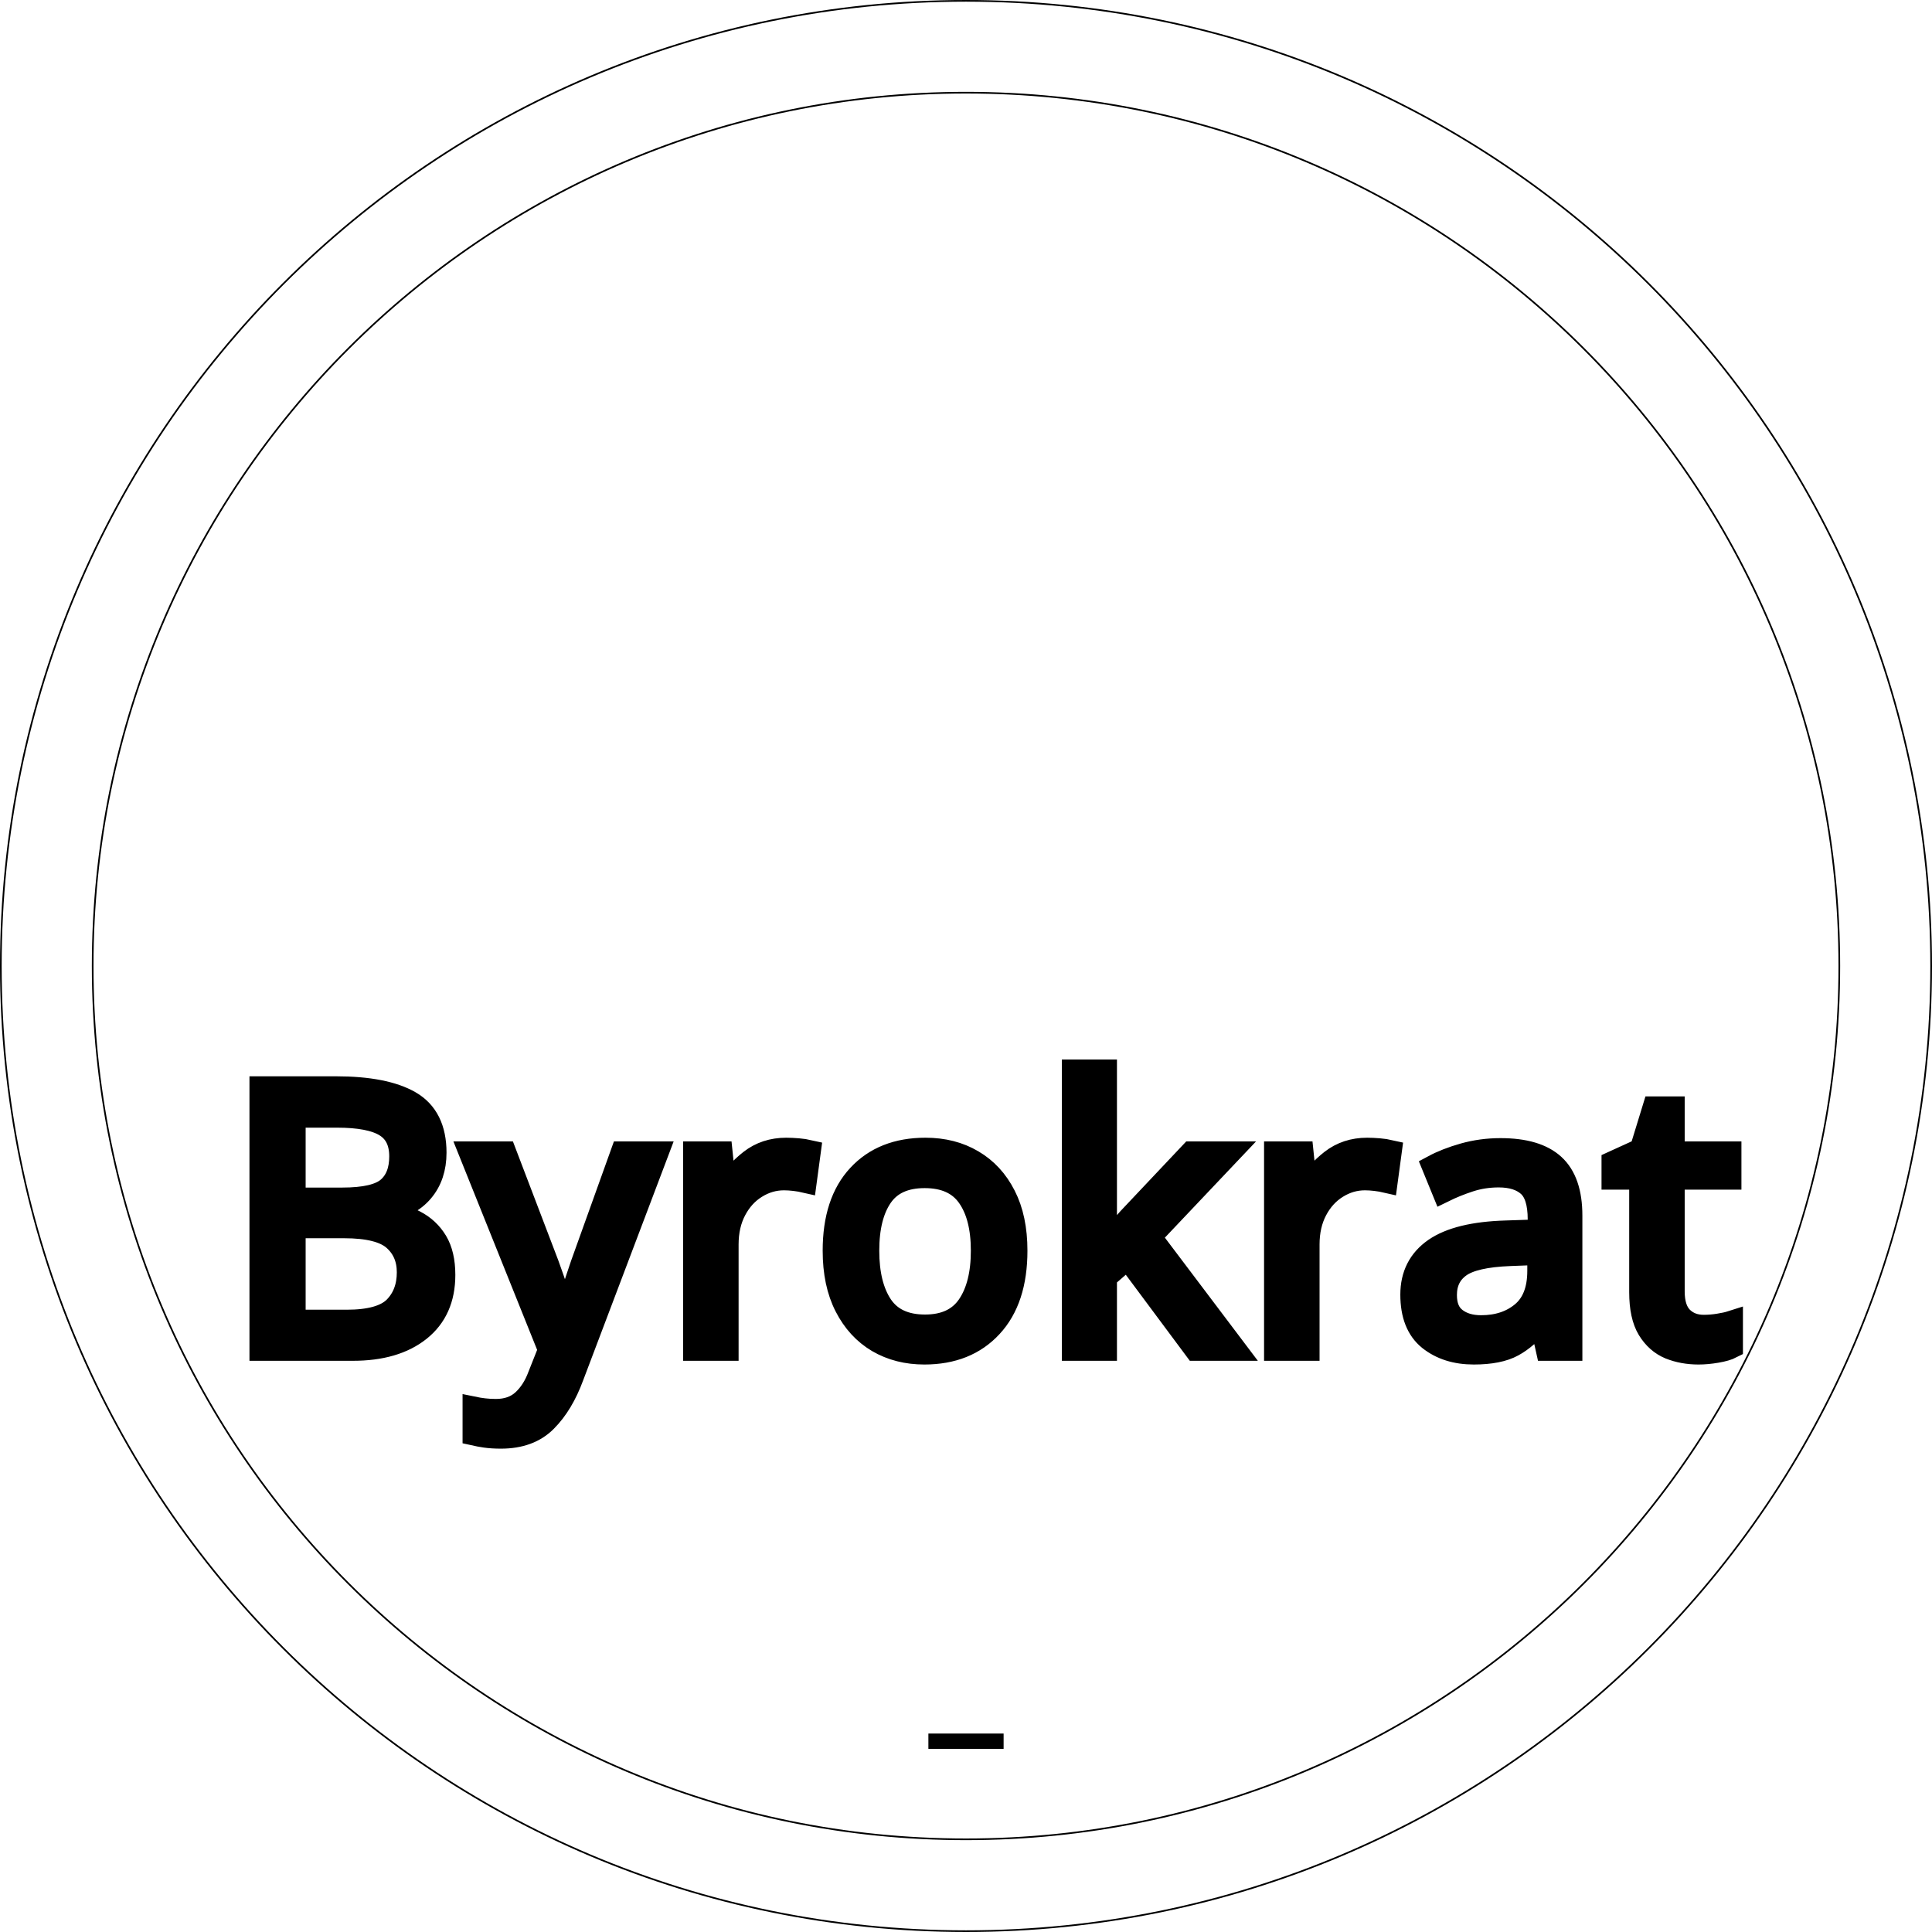
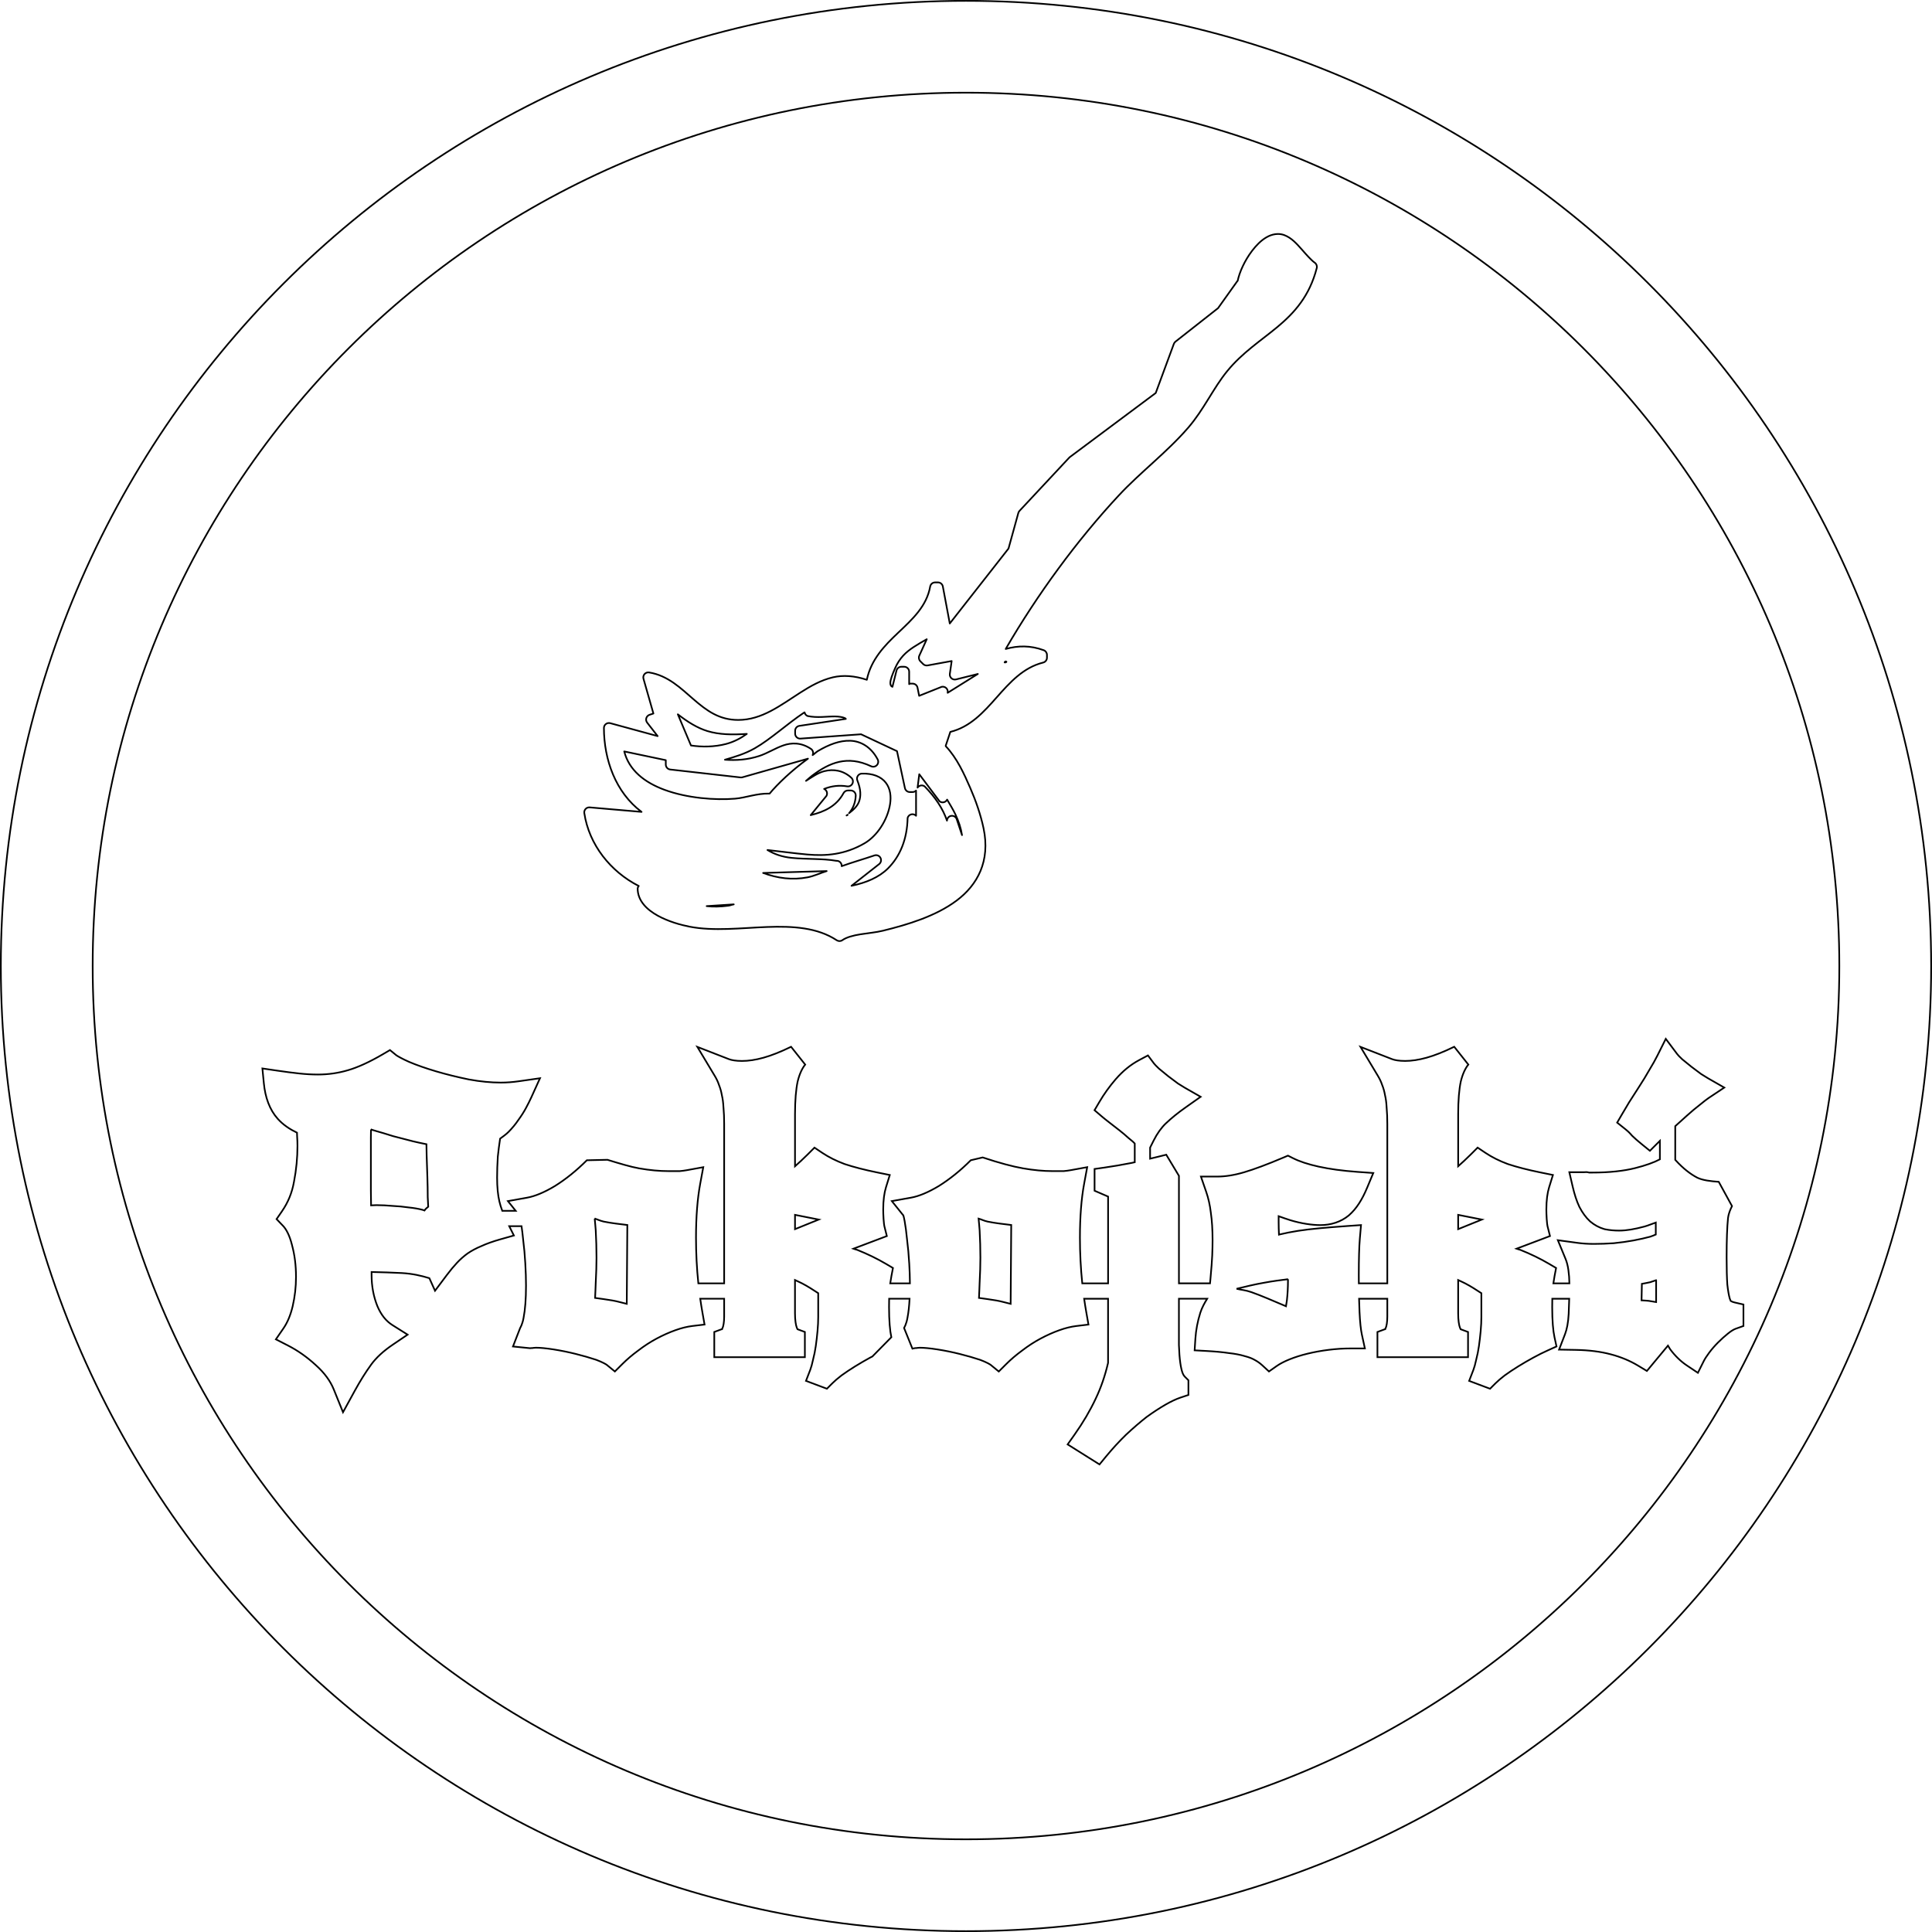
<svg xmlns="http://www.w3.org/2000/svg" version="1.2" viewBox="0 0 219.213 219.213" width="58mm" height="58mm" id="svg1" xml:space="preserve">
  <defs id="defs1">
    <clipPath clipPathUnits="userSpaceOnUse" id="cp1">
      <path d="m 275.5,535.5 c -143.78,0 -260,-116.22 -260,-260 0,-143.78 116.22,-260 260,-260 143.78,0 260,116.22 260,260 0,143.78 -116.22,260 -260,260 z" id="path1" />
    </clipPath>
  </defs>
  <style id="style1">
		tspan { white-space:pre } 
		.s0 { fill: none;stroke: #ff0000;stroke-miterlimit:100 } 
	</style>
  <g id="layer2">
    <g id="layer4" style="display:inline">
      <path id="path2" style="fill:none;stroke:#000000;stroke-width:0.189" d="M 219.118,109.606 A 109.512,109.512 0 0 1 109.606,219.118 109.512,109.512 0 0 1 0.095,109.606 109.512,109.512 0 0 1 109.606,0.095 109.512,109.512 0 0 1 219.118,109.606 Z" />
      <path id="circle2" style="fill:none;stroke:#000000;stroke-width:0.189" d="M 208.697,109.606 A 99.091,99.091 0 0 1 109.606,208.697 99.091,99.091 0 0 1 10.515,109.606 99.091,99.091 0 0 1 109.606,10.515 99.091,99.091 0 0 1 208.697,109.606 Z" />
    </g>
-     <text xml:space="preserve" style="display:inline;font-size:41.522px;font-family:'Didact Gothic';-inkscape-font-specification:'Didact Gothic';text-align:start;letter-spacing:0.769px;writing-mode:lr-tb;direction:ltr;text-anchor:start;fill:#de0000;fill-opacity:0.092;stroke:#000000;stroke-width:2.64;stroke-dasharray:none;stroke-opacity:1" x="25.593" y="153.083" id="text2-9">
-       <tspan id="tspan2-1" x="25.593" y="153.083" style="font-style:normal;font-variant:normal;font-weight:normal;font-stretch:normal;font-family:'New Rocker';-inkscape-font-specification:'New Rocker';letter-spacing:0.769px;fill:#000000;fill-opacity:1;stroke:#000000;stroke-width:2.64;stroke-dasharray:none;stroke-opacity:1">Byrokrat</tspan>
-     </text>
-     <path id="path5" style="display:inline;stroke-width:3.717" d="m 105.339,196.695 h 8.535 v 1.744 h -8.535 z" />
+     <path id="path4" style="opacity:1;baseline-shift:baseline;display:inline;overflow:visible;fill:none;stroke-linejoin:round;enable-background:accumulate;stop-color:#000000;stop-opacity:1;stroke-width:0.189;stroke-dasharray:none;stroke:#000000;stroke-opacity:1" d="M 144.945 26.549 C 144.856 26.551 144.768 26.559 144.68 26.572 C 144.327 26.624 143.986 26.755 143.68 26.936 C 143.066 27.297 142.534 27.845 142.068 28.457 C 141.197 29.603 140.635 30.898 140.43 31.869 L 140.418 31.861 L 138.205 34.965 L 133.371 38.766 A 0.567 0.567 0 0 0 133.191 39.014 L 131.133 44.592 L 121.396 51.857 A 0.567 0.567 0 0 0 121.32 51.924 L 115.678 57.965 A 0.567 0.567 0 0 0 115.545 58.201 L 114.43 62.24 L 107.766 70.744 L 106.979 66.543 A 0.567 0.567 0 0 0 106.42 66.082 L 106.102 66.082 A 0.567 0.567 0 0 0 105.543 66.549 C 105.148 68.761 103.576 70.218 101.908 71.793 C 100.382 73.234 98.829 74.826 98.355 77.133 C 96.963 76.673 95.661 76.578 94.496 76.854 C 93.152 77.171 91.965 77.847 90.824 78.576 C 88.543 80.035 86.454 81.686 83.766 81.689 C 81.594 81.692 80.173 80.621 78.715 79.365 C 77.257 78.109 75.8 76.646 73.648 76.299 A 0.567 0.567 0 0 0 73.012 77.014 L 74.139 80.959 L 73.697 81.105 A 0.567 0.567 0 0 0 73.43 81.992 L 74.619 83.521 L 69.24 82.055 A 0.567 0.567 0 0 0 68.523 82.604 C 68.533 86.167 69.829 89.894 72.795 92.121 L 66.906 91.609 A 0.567 0.567 0 0 0 66.297 92.258 C 66.837 95.863 69.295 98.913 72.475 100.527 A 0.567 0.567 0 0 0 72.352 100.779 C 72.329 102.21 73.423 103.228 74.629 103.895 C 75.835 104.561 77.238 104.949 78.236 105.143 C 81.009 105.679 84.087 105.289 87.031 105.18 C 89.975 105.07 92.745 105.236 94.941 106.686 A 0.567 0.567 0 0 0 95.582 106.674 C 96.044 106.346 96.803 106.142 97.643 106.008 C 98.482 105.873 99.385 105.799 100.174 105.605 C 102.981 104.917 106.172 103.957 108.535 102.188 C 110.898 100.418 112.391 97.722 111.596 93.971 C 111.269 92.428 110.707 90.817 110.084 89.393 C 109.388 87.801 108.601 86.038 107.307 84.662 L 107.307 84.607 L 107.828 83.043 C 110.091 82.487 111.615 80.792 113.074 79.143 C 114.612 77.404 116.111 75.739 118.363 75.176 A 0.567 0.567 0 0 0 118.793 74.625 L 118.793 74.307 A 0.567 0.567 0 0 0 118.42 73.773 C 116.921 73.227 115.52 73.239 114.111 73.635 C 117.676 67.488 122.174 61.332 126.965 56.188 C 129.4 53.572 132.409 51.319 134.832 48.512 C 136.599 46.464 137.662 44.046 139.234 42.121 C 140.969 39.997 143.042 38.68 144.949 37.092 C 146.856 35.503 148.585 33.602 149.404 30.416 A 0.567 0.567 0 0 0 149.184 29.812 C 148.735 29.495 148.212 28.875 147.662 28.254 C 147.112 27.633 146.534 26.993 145.752 26.688 C 145.485 26.583 145.213 26.541 144.945 26.549 z M 105.154 72.529 L 104.309 74.391 A 0.567 0.567 0 0 0 104.424 75.025 L 104.744 75.346 A 0.567 0.567 0 0 0 105.246 75.502 L 107.98 75.004 L 107.773 76.459 A 0.567 0.567 0 0 0 108.473 77.09 L 110.949 76.471 L 107.523 78.611 A 0.567 0.567 0 0 0 106.848 77.928 L 104.291 78.951 L 104.105 78.023 A 0.567 0.567 0 0 0 103.549 77.568 L 103.23 77.568 A 0.567 0.567 0 0 0 103.158 77.627 L 103.158 76.221 A 0.567 0.567 0 0 0 102.592 75.652 L 102.273 75.652 A 0.567 0.567 0 0 0 101.723 76.082 L 101.26 77.932 C 101.24 77.913 101.173 77.891 101.152 77.873 L 101.15 77.871 C 101.057 77.762 101.023 77.666 101.021 77.488 C 101.018 77.133 101.259 76.503 101.564 75.811 C 102.079 74.646 102.782 73.998 103.668 73.416 C 104.096 73.135 104.655 72.808 105.154 72.529 z M 114.078 75.051 C 114.138 75.051 114.175 75.063 114.189 75.076 C 114.19 75.077 114.193 75.081 114.193 75.082 C 114.194 75.084 114.195 75.09 114.195 75.092 C 114.195 75.106 114.182 75.122 114.162 75.135 L 114.078 75.051 z M 114.078 75.051 L 114.078 75.164 C 114.05 75.168 114.02 75.169 113.99 75.162 A 0.567 0.567 0 0 0 113.986 75.143 A 0.567 0.567 0 0 0 113.986 75.141 L 114.078 75.051 z M 91.291 80.828 A 0.567 0.567 0 0 0 91.623 81.24 C 92.733 81.482 93.846 81.277 94.746 81.291 C 95.196 81.298 95.583 81.354 95.891 81.49 C 95.923 81.504 95.942 81.552 95.973 81.568 L 90.703 82.359 A 0.567 0.567 0 0 0 90.219 82.92 L 90.219 83.24 A 0.567 0.567 0 0 0 90.826 83.805 L 97.699 83.314 L 101.777 85.229 L 102.676 89.42 A 0.567 0.567 0 0 0 103.23 89.869 L 103.549 89.869 A 0.567 0.567 0 0 0 103.939 89.705 L 103.939 92.562 A 0.567 0.567 0 0 0 102.982 92.799 C 102.932 95.228 102.125 97.166 100.744 98.541 C 99.717 99.564 98.262 100.159 96.615 100.508 L 99.752 98.043 A 0.567 0.567 0 0 0 99.219 97.061 C 97.976 97.484 96.743 97.831 95.498 98.279 A 0.567 0.567 0 0 0 95.043 97.68 C 95.005 97.672 94.956 97.679 94.918 97.672 L 94.918 97.668 L 94.881 97.67 C 93.334 97.398 91.497 97.508 89.822 97.338 C 88.743 97.228 87.85 96.915 87.08 96.445 C 88.595 96.608 90.099 96.821 91.602 96.955 C 93.678 97.141 95.833 96.992 98.09 95.686 C 99.548 94.841 100.702 93.016 100.986 91.268 C 101.129 90.394 101.039 89.496 100.504 88.805 C 99.969 88.114 99.028 87.737 97.787 87.777 A 0.567 0.567 0 0 0 97.279 88.555 C 97.691 89.582 97.69 90.337 97.473 90.945 C 97.286 91.467 96.845 91.879 96.338 92.266 C 96.758 91.769 97.06 91.123 97.096 90.283 A 0.567 0.567 0 0 0 96.529 89.691 L 96.211 89.691 A 0.567 0.567 0 0 0 95.713 89.988 C 94.9 91.484 93.534 92.109 91.986 92.488 L 93.777 90.299 A 0.567 0.567 0 0 0 93.508 89.516 C 94.311 89.191 95.188 89.068 96.117 89.223 A 0.567 0.567 0 0 0 96.596 88.248 C 95.686 87.406 94.561 87.237 93.531 87.5 C 92.814 87.683 92.137 88.165 91.453 88.6 C 91.677 88.415 91.91 88.189 92.135 88.02 C 93.145 87.257 94.155 86.676 95.229 86.441 C 96.302 86.207 97.451 86.294 98.842 86.943 A 0.567 0.567 0 0 0 99.584 86.168 C 98.857 84.778 97.701 84.094 96.48 84.049 C 95.26 84.003 94.012 84.503 92.812 85.211 C 92.594 85.34 92.42 85.534 92.205 85.676 A 0.567 0.567 0 0 0 92.066 85.008 C 90.929 84.217 89.797 84.25 88.852 84.586 C 87.906 84.922 87.072 85.473 86.143 85.777 C 84.818 86.211 83.538 86.293 82.254 86.201 C 83.357 85.878 84.508 85.549 85.645 84.9 C 87.431 83.881 89.286 82.155 91.221 80.863 C 91.244 80.848 91.268 80.844 91.291 80.828 z M 76.91 81.049 C 78.014 81.906 79.104 82.593 80.256 82.947 C 81.593 83.358 83.086 83.383 84.736 83.271 C 84.054 83.764 83.281 84.174 82.393 84.41 C 81.053 84.766 79.616 84.769 78.4 84.584 L 76.91 81.049 z M 70.828 85.26 L 75.543 86.252 L 75.543 86.75 A 0.567 0.567 0 0 0 76.047 87.312 L 84.023 88.211 A 0.567 0.567 0 0 0 84.24 88.193 L 91.676 86.082 C 89.844 87.402 88.214 88.966 87.324 90.043 C 85.831 90.009 84.628 90.521 83.402 90.621 C 81.151 90.805 77.983 90.571 75.391 89.613 C 73.09 88.763 71.368 87.374 70.828 85.26 z M 104.303 87.848 L 106.605 90.918 A 0.567 0.567 0 0 0 107.465 90.727 C 107.792 91.287 108.134 91.835 108.402 92.4 C 108.78 93.196 109.034 93.977 109.154 94.754 L 108.553 92.951 A 0.567 0.567 0 0 0 107.449 93.102 C 107.449 93.106 107.449 93.109 107.449 93.113 C 106.977 91.731 106.123 90.465 104.912 89.225 A 0.567 0.567 0 0 0 104.111 89.365 L 104.303 87.848 z M 96.18 92.445 C 96.169 92.459 96.165 92.475 96.148 92.486 C 96.122 92.504 96.08 92.512 96.053 92.529 C 96.092 92.494 96.14 92.479 96.18 92.445 z M 93.799 98.836 C 93.078 99.059 92.342 99.412 91.631 99.547 C 89.9 99.876 88.235 99.658 86.586 99.049 L 93.799 98.836 z M 83.256 102.613 C 83.017 102.655 82.876 102.732 82.639 102.764 C 81.736 102.885 80.893 102.897 80.182 102.812 L 83.256 102.613 z " />
+     <path id="path3" style="font-size:41.522px;font-family:'New Rocker';-inkscape-font-specification:'New Rocker';letter-spacing:0.769px;baseline-shift:baseline;white-space:pre;display:inline;overflow:visible;opacity:1;fill:none;stroke:#000000;stroke-width:0.189;stroke-dasharray:none;stroke-opacity:1;enable-background:accumulate;stop-color:#000000;stop-opacity:1" d="m 103.527,153.025 c 0.056,-0.011 0.278,-0.066 0.328,-0.066 h 0.109 l 0.107,-0.018 c 0.096,-0.016 0.188,-0.023 0.281,-0.023 0.477,0 1.156,0.06 1.998,0.191 0.846,0.132 1.693,0.304 2.541,0.516 0.846,0.212 1.618,0.435 2.32,0.668 0.672,0.25 1.112,0.503 1.191,0.568 l 0.924,0.756 0.846,-0.844 c 0.529,-0.529 1.128,-1.04 1.797,-1.529 l 0.012,-0.01 0.014,-0.01 c 0.665,-0.511 1.351,-0.956 2.061,-1.336 0.721,-0.386 1.437,-0.706 2.146,-0.959 0.697,-0.249 1.336,-0.403 1.914,-0.473 l 1.385,-0.166 -0.242,-1.373 c -0.091,-0.516 -0.174,-1.035 -0.248,-1.557 h 2.715 v 7.277 c -0.338,1.449 -0.801,2.807 -1.406,4.068 l -0.002,0.006 -0.002,0.004 c -0.628,1.335 -1.418,2.682 -2.375,4.037 l -0.803,1.137 3.615,2.271 0.738,-0.895 c 0.74,-0.898 1.503,-1.729 2.289,-2.49 l 0.006,-0.006 c 0.799,-0.745 1.568,-1.406 2.303,-1.984 0.761,-0.55 1.478,-1.019 2.143,-1.402 0.663,-0.383 1.241,-0.649 1.709,-0.805 l 0.902,-0.301 v -1.664 l -0.387,-0.387 c -0.111,-0.111 -0.201,-0.248 -0.281,-0.455 -0.081,-0.21 -0.183,-0.612 -0.258,-1.158 v -0.004 -0.004 c -0.072,-0.505 -0.125,-1.179 -0.152,-1.99 v -3.18 -2.076 h 3.207 c -0.294,0.477 -0.574,0.971 -0.775,1.576 l -0.004,0.012 -0.004,0.012 c -0.306,0.978 -0.492,1.956 -0.555,2.926 l -0.086,1.33 1.332,0.072 c 0.994,0.054 1.843,0.134 2.535,0.236 l 0.023,0.004 0.023,0.002 c 0.687,0.076 1.264,0.19 1.719,0.326 l 0.029,0.01 0.029,0.008 c 0.463,0.116 0.821,0.258 1.076,0.404 l 0.018,0.01 0.018,0.01 c 0.323,0.172 0.602,0.369 0.85,0.596 l 0.783,0.719 L 144.854,155 c 0.363,-0.256 0.854,-0.518 1.473,-0.766 0.627,-0.251 1.315,-0.468 2.062,-0.648 0.751,-0.181 1.546,-0.325 2.387,-0.43 C 151.609,153.052 152.427,153 153.229,153 h 1.637 l -0.348,-1.6 c -0.109,-0.501 -0.208,-1.383 -0.262,-2.561 v -0.002 c -0.021,-0.467 -0.038,-0.959 -0.051,-1.477 h 3.205 v 2.035 c 0,0.637 -0.092,1.076 -0.176,1.273 -0.042,0.099 -0.061,0.137 -0.07,0.148 h -0.002 v 0.002 h -0.002 -0.002 -0.002 v -0.002 h -0.002 v -0.002 h -0.002 -0.002 l -0.861,0.318 v 2.861 h 10.281 v -2.861 l -0.842,-0.311 c -0.012,-0.022 -0.039,-0.076 -0.082,-0.193 -0.101,-0.273 -0.197,-0.83 -0.197,-1.607 v -3.779 c 0.255,0.127 0.541,0.235 0.785,0.369 l 0.014,0.008 0.016,0.008 c 0.613,0.317 1.216,0.707 1.818,1.102 v 2.707 c 0,0.48 -0.026,1.009 -0.078,1.584 -0.053,0.587 -0.119,1.159 -0.199,1.717 -0.076,0.535 -0.178,1.039 -0.303,1.512 l -0.008,0.033 -0.006,0.031 c -0.1,0.477 -0.211,0.858 -0.314,1.127 l -0.479,1.242 2.375,0.891 0.6,-0.602 c 0.278,-0.278 0.636,-0.586 1.064,-0.914 0.465,-0.335 0.971,-0.673 1.521,-1.014 0.56,-0.347 1.135,-0.681 1.723,-1.002 0.583,-0.318 1.136,-0.593 1.654,-0.826 l 0.977,-0.439 -0.23,-1.047 c -0.159,-0.726 -0.26,-1.89 -0.26,-3.414 0,-0.34 0.004,-0.657 0.01,-0.955 h 1.922 c -0.013,0.574 -0.034,1.147 -0.062,1.721 -0.051,0.981 -0.204,1.751 -0.412,2.291 l -0.678,1.76 1.887,0.033 c 1.52,0.026 2.841,0.198 3.959,0.496 h 0.004 l 0.004,0.002 c 1.16,0.303 2.2,0.738 3.137,1.305 l 0.973,0.588 2.395,-2.881 c 0.092,0.135 0.143,0.278 0.242,0.412 0.549,0.743 1.184,1.368 1.906,1.85 l 1.244,0.83 0.668,-1.338 c 0.114,-0.227 0.323,-0.56 0.623,-0.961 0.293,-0.39 0.624,-0.773 0.998,-1.146 0.384,-0.384 0.763,-0.725 1.137,-1.023 l 0.004,-0.002 0.004,-0.004 c 0.361,-0.293 0.661,-0.459 0.857,-0.529 l 0.877,-0.312 v -2.438 l -1.023,-0.236 c -0.203,-0.047 -0.32,-0.107 -0.412,-0.16 v -0.002 c -0.009,-0.015 -0.055,-0.082 -0.115,-0.266 -0.101,-0.348 -0.202,-0.897 -0.279,-1.605 -0.051,-0.751 -0.08,-1.777 -0.08,-3.074 0,-1.986 0.058,-3.482 0.158,-4.447 0.085,-0.636 0.276,-0.991 0.455,-1.375 l -1.506,-2.754 c -0.922,-0.066 -1.798,-0.171 -2.418,-0.461 -0.795,-0.412 -1.612,-1.047 -2.436,-1.945 l -0.082,-0.09 v -3.818 c 0.457,-0.414 0.899,-0.812 1.322,-1.193 0.533,-0.48 1.02,-0.888 1.455,-1.221 l 0.018,-0.014 0.019,-0.016 c 0.454,-0.374 0.799,-0.636 0.973,-0.752 l 1.777,-1.184 -1.855,-1.061 c -0.146,-0.084 -0.424,-0.255 -0.779,-0.482 -0.342,-0.263 -0.706,-0.536 -1.094,-0.82 l -0.016,-0.012 c -0.007,-0.005 -0.012,-0.01 -0.019,-0.016 -0.349,-0.275 -0.685,-0.549 -1.01,-0.822 l -0.006,-0.006 c -0.291,-0.267 -0.492,-0.487 -0.578,-0.602 l -1.281,-1.707 -0.955,1.908 c -0.227,0.455 -0.529,0.994 -0.902,1.607 l -0.01,0.018 -0.012,0.019 c -0.346,0.611 -0.719,1.224 -1.119,1.838 l -0.004,0.006 -0.004,0.006 c -0.385,0.606 -0.756,1.185 -1.113,1.734 l -0.014,0.019 -0.012,0.019 c -0.334,0.556 -0.599,1.004 -0.797,1.344 l -0.574,0.984 0.889,0.711 c 0.368,0.294 0.609,0.539 0.697,0.652 l 0.051,0.065 0.057,0.059 c 0.28,0.28 0.635,0.587 1.098,0.963 l 0.924,0.75 0.842,-0.842 c 0.096,-0.096 0.191,-0.193 0.289,-0.289 v 2.1 c -0.639,0.339 -1.593,0.691 -2.83,1 -1.3,0.325 -2.914,0.5 -4.828,0.5 h -0.369 c -0.275,-0.087 -0.407,-0.041 -0.586,-0.041 h -1.662 l 0.377,1.619 c 0.208,0.892 0.45,1.652 0.758,2.301 l 0.012,0.025 0.012,0.023 c 0.329,0.626 0.713,1.167 1.189,1.604 l 0.023,0.021 0.023,0.019 c 0.46,0.383 0.991,0.675 1.562,0.838 l 0.051,0.014 0.053,0.012 c 0.509,0.102 1.04,0.15 1.588,0.15 0.848,0 1.783,-0.165 2.877,-0.461 0.445,-0.12 0.854,-0.308 1.285,-0.453 v 1.359 c -0.211,0.083 -0.355,0.162 -0.623,0.244 -0.563,0.153 -1.199,0.298 -1.91,0.43 -0.7,0.13 -1.446,0.233 -2.234,0.312 -0.767,0.052 -1.522,0.08 -2.26,0.08 -0.669,0 -1.274,-0.04 -1.814,-0.113 l -2.271,-0.309 0.873,2.119 c 0.143,0.347 0.258,0.777 0.328,1.295 v 0.004 0.006 c 0.065,0.452 0.102,0.944 0.109,1.473 H 176.25 c 0.039,-0.277 0.084,-0.555 0.137,-0.832 l 0.174,-0.912 -0.801,-0.473 c -1.003,-0.59 -2.087,-1.115 -3.25,-1.58 -0.129,-0.053 -0.314,-0.08 -0.447,-0.131 l 3.805,-1.439 -0.285,-1.139 c -0.015,-0.058 -0.062,-0.364 -0.088,-0.795 -0.027,-0.454 -0.039,-0.821 -0.039,-1.086 0,-1.038 0.118,-1.881 0.314,-2.516 l 0.432,-1.393 -1.428,-0.291 c -1.447,-0.295 -2.677,-0.614 -3.686,-0.949 -0.959,-0.355 -1.801,-0.777 -2.531,-1.264 l -0.9,-0.602 -0.766,0.766 c -0.539,0.539 -0.993,0.947 -1.441,1.35 v -5.896 c 0,-1.594 0.11,-2.851 0.299,-3.73 0.215,-0.876 0.521,-1.503 0.855,-1.912 l -1.602,-2.021 c -1.192,0.583 -2.244,0.994 -3.137,1.242 -0.902,0.251 -1.713,0.367 -2.43,0.367 -0.697,0 -1.198,-0.094 -1.473,-0.201 l -3.594,-1.396 1.984,3.307 c 0.205,0.341 0.356,0.669 0.461,0.984 l 0.012,0.035 0.016,0.037 c 0.13,0.326 0.23,0.681 0.299,1.068 l 0.006,0.035 0.008,0.037 c 0.089,0.376 0.151,0.823 0.176,1.338 v 0.031 l 0.004,0.031 c 0.05,0.528 0.076,1.154 0.076,1.869 v 18.061 h -3.232 c -0.002,-0.311 -0.004,-0.63 -0.004,-0.955 0,-1.835 0.042,-3.224 0.119,-4.121 l 0.133,-1.537 -1.539,0.107 c -1.198,0.084 -2.245,0.168 -3.145,0.252 -0.907,0.085 -1.735,0.183 -2.486,0.299 l -0.004,0.002 h -0.004 c -0.72,0.115 -1.389,0.245 -2.008,0.393 l -0.008,0.002 -0.006,0.002 c -0.037,0.009 -0.072,0.024 -0.109,0.033 -0.021,-0.47 -0.037,-0.94 -0.037,-1.41 v -0.686 c 0.438,0.157 0.876,0.311 1.314,0.449 l 0.01,0.004 0.008,0.002 c 0.606,0.182 1.204,0.321 1.793,0.414 0.579,0.091 1.114,0.141 1.617,0.141 1.187,0 2.326,-0.362 3.209,-1.092 l 0.012,-0.012 0.014,-0.01 c 0.861,-0.749 1.505,-1.794 2.053,-3.102 l 0.709,-1.695 -1.832,-0.131 c -3.364,-0.242 -5.828,-0.816 -7.303,-1.564 l -0.547,-0.277 -0.566,0.24 c -1.798,0.763 -3.283,1.315 -4.426,1.652 -1.119,0.331 -2.13,0.484 -3.031,0.484 h -1.852 l 0.604,1.75 c 0.243,0.704 0.419,1.482 0.52,2.34 l 0.002,0.019 0.002,0.019 c 0.126,0.858 0.193,1.891 0.193,3.088 0,0.503 -0.012,1.081 -0.039,1.73 -0.026,0.596 -0.093,1.494 -0.203,2.672 l -0.047,0.496 h -3.527 v -12.199 l -1.439,-2.396 -0.949,0.236 c -0.281,0.07 -0.575,0.142 -0.883,0.215 v -1.258 l 0.391,-0.781 c 0.415,-0.83 0.884,-1.476 1.393,-1.963 h 0.002 c 0.605,-0.58 1.357,-1.192 2.256,-1.826 l 1.693,-1.195 -1.801,-1.029 c -0.146,-0.084 -0.424,-0.255 -0.779,-0.482 -0.342,-0.263 -0.706,-0.536 -1.094,-0.82 l -0.016,-0.012 c -0.007,-0.005 -0.012,-0.01 -0.019,-0.016 -0.354,-0.279 -0.695,-0.56 -1.023,-0.838 -0.284,-0.262 -0.486,-0.479 -0.57,-0.592 l -0.678,-0.904 -0.998,0.531 c -0.988,0.527 -1.878,1.262 -2.662,2.172 l -0.002,0.002 h -0.002 c -0.711,0.829 -1.324,1.682 -1.838,2.559 l -0.559,0.951 0.838,0.719 c 0.225,0.193 0.515,0.424 0.885,0.709 0.356,0.274 0.727,0.561 1.111,0.863 0.364,0.286 0.697,0.568 1.002,0.848 l 0.043,0.039 0.045,0.035 c 0.32,0.246 0.53,0.446 0.592,0.518 l 0.047,0.055 v 2.117 c -0.118,0.026 -0.238,0.053 -0.359,0.08 -0.003,6.5e-4 -0.005,9.6e-4 -0.008,0.002 -1.103,0.215 -2.125,0.39 -3.059,0.523 l -1.133,0.16 v 2.469 l 1.535,0.664 v 9.846 h -2.93 c -0.177,-1.698 -0.266,-3.428 -0.266,-5.189 0,-2.376 0.164,-4.419 0.477,-6.113 l 0.348,-1.881 -1.881,0.342 c -0.245,0.045 -0.508,0.079 -0.783,0.104 h -1.307 c -0.989,0 -2.091,-0.102 -3.303,-0.312 -1.173,-0.204 -2.714,-0.615 -4.584,-1.238 l -1.35,0.318 c -1.181,1.181 -2.391,2.151 -3.623,2.922 -1.228,0.74 -2.295,1.168 -3.152,1.322 l -2.182,0.391 1.305,1.631 v 0.002 c 0.004,0.01 0.008,0.021 0.012,0.033 0.034,0.115 0.083,0.325 0.133,0.6 0.102,0.559 0.195,1.26 0.275,2.092 l 0.002,0.019 0.002,0.021 c 0.106,0.823 0.186,1.705 0.24,2.646 l 0.002,0.002 c 0.048,0.821 0.075,1.585 0.08,2.289 H 101.008 c 0.039,-0.277 0.084,-0.555 0.137,-0.832 l 0.174,-0.912 -0.801,-0.473 c -1.001,-0.589 -2.082,-1.114 -3.242,-1.578 l -0.004,-0.002 c -0.13,-0.053 -0.317,-0.08 -0.451,-0.131 L 100.625,140.25 l -0.285,-1.139 c -0.015,-0.058 -0.062,-0.364 -0.088,-0.795 -0.027,-0.454 -0.039,-0.821 -0.039,-1.086 0,-1.038 0.118,-1.881 0.314,-2.516 l 0.432,-1.393 -1.43,-0.291 c -1.447,-0.295 -2.675,-0.614 -3.684,-0.949 -0.959,-0.355 -1.801,-0.777 -2.531,-1.264 l -0.9,-0.602 -0.766,0.766 c -0.54,0.54 -0.994,0.949 -1.443,1.352 v -5.898 c 0,-1.594 0.112,-2.851 0.301,-3.73 0.215,-0.876 0.521,-1.503 0.855,-1.912 l -1.602,-2.021 c -1.192,0.583 -2.244,0.994 -3.137,1.242 -0.902,0.251 -1.713,0.367 -2.43,0.367 -0.697,0 -1.198,-0.094 -1.473,-0.201 l -3.594,-1.396 1.984,3.307 c 0.205,0.341 0.356,0.669 0.461,0.984 l 0.012,0.035 0.014,0.037 c 0.13,0.326 0.232,0.681 0.301,1.068 l 0.006,0.035 0.008,0.037 c 0.089,0.377 0.149,0.823 0.174,1.338 l 0.002,0.031 0.004,0.031 c 0.05,0.528 0.076,1.154 0.076,1.869 v 18.061 h -2.93 c -0.177,-1.698 -0.266,-3.428 -0.266,-5.189 0,-2.376 0.164,-4.419 0.477,-6.113 l 0.348,-1.881 -1.881,0.342 c -0.245,0.045 -0.508,0.079 -0.783,0.104 h -1.307 c -0.989,0 -2.091,-0.102 -3.303,-0.312 -0.92,-0.16 -2.242,-0.555 -3.598,-0.973 l -2.338,0.053 c -1.181,1.181 -2.389,2.151 -3.621,2.922 -1.228,0.74 -2.295,1.168 -3.152,1.322 l -2.182,0.391 0.883,1.104 H 56.99 c -0.143,-0.385 -0.253,-0.744 -0.33,-1.076 -0.163,-0.698 -0.256,-1.602 -0.256,-2.691 0,-0.759 0.026,-1.547 0.078,-2.363 v -0.006 c 0.065,-0.672 0.161,-1.361 0.262,-2.053 0.318,-0.239 0.649,-0.461 0.936,-0.748 0.437,-0.437 0.818,-0.9 1.145,-1.387 0.33,-0.452 0.623,-0.909 0.871,-1.375 0.231,-0.433 0.424,-0.814 0.578,-1.154 l 0.996,-2.193 -2.385,0.34 c -0.361,0.052 -0.706,0.09 -1.035,0.115 -0.324,0.025 -0.665,0.039 -1.021,0.039 -1.127,0 -2.335,-0.117 -3.621,-0.354 h -0.002 c -1.313,-0.269 -2.554,-0.576 -3.725,-0.922 -1.175,-0.347 -2.191,-0.704 -3.043,-1.064 l -0.006,-0.004 -0.002,-0.002 h -0.002 -0.002 -0.002 c -0.829,-0.364 -1.387,-0.698 -1.465,-0.762 l -0.711,-0.582 -0.793,0.465 c -1.54,0.903 -2.878,1.506 -3.975,1.822 l -0.004,0.002 h -0.004 c -1.096,0.324 -2.225,0.486 -3.404,0.486 -0.669,0 -1.37,-0.039 -2.102,-0.117 -0.754,-0.081 -1.596,-0.19 -2.523,-0.326 l -1.67,-0.246 0.164,1.682 c 0.157,1.601 0.646,2.99 1.574,4.029 0.614,0.688 1.373,1.185 2.186,1.578 0.002,0.109 0.012,0.218 0.012,0.326 v 0.047 l 0.004,0.047 c 0.025,0.356 0.039,0.712 0.039,1.068 0,1.355 -0.131,2.709 -0.393,4.068 l -0.002,0.01 -0.002,0.01 c -0.218,1.234 -0.666,2.332 -1.363,3.342 l -0.611,0.885 0.742,0.777 c 0.357,0.374 0.735,1.072 1.004,2.148 l 0.002,0.014 0.004,0.014 c 0.298,1.093 0.453,2.289 0.453,3.598 0,1.146 -0.128,2.258 -0.381,3.348 -0.247,1.036 -0.604,1.862 -1.047,2.504 l -0.855,1.24 1.342,0.686 c 1.135,0.58 2.195,1.324 3.191,2.244 l 0.008,0.006 0.006,0.006 c 0.987,0.888 1.641,1.801 2.025,2.752 l 1.045,2.58 1.336,-2.441 c 0.614,-1.121 1.236,-2.11 1.861,-2.971 0.552,-0.759 1.361,-1.521 2.453,-2.258 L 46.25,151.434 44.535,150.355 c -0.713,-0.448 -1.279,-1.127 -1.721,-2.168 -0.43,-1.079 -0.652,-2.243 -0.652,-3.525 v -0.336 c 1.185,0.031 2.383,0.06 3.422,0.119 h 0.002 c 1.206,0.067 2.205,0.298 3.131,0.582 l 0.643,1.428 1.342,-1.789 c 0.389,-0.519 0.773,-0.98 1.15,-1.383 l 0.002,-0.002 c 0.384,-0.408 0.787,-0.761 1.209,-1.066 0.44,-0.299 0.947,-0.574 1.533,-0.818 l 0.021,-0.008 0.021,-0.01 c 0.586,-0.269 1.299,-0.525 2.133,-0.76 l 1.537,-0.434 -0.529,-1.057 h 1.398 c 0.065,0.441 0.125,0.945 0.18,1.51 l 0.002,0.019 0.002,0.021 c 0.106,0.823 0.186,1.706 0.24,2.646 v 0.002 c 0.054,0.919 0.082,1.767 0.082,2.539 0,1.524 -0.099,2.741 -0.268,3.609 l -0.002,0.014 -0.002,0.016 c -0.133,0.774 -0.379,1.145 -0.391,1.172 l -0.816,2.102 1.935,0.195 c 0.055,-0.011 0.106,-0.016 0.156,-0.016 h 0.109 l 0.107,-0.018 c 0.096,-0.016 0.188,-0.023 0.281,-0.023 0.477,0 1.156,0.06 1.998,0.191 0.846,0.132 1.693,0.304 2.541,0.516 0.846,0.212 1.618,0.435 2.32,0.668 0.672,0.25 1.112,0.503 1.191,0.568 l 0.924,0.756 0.846,-0.844 c 0.529,-0.529 1.128,-1.04 1.797,-1.529 l 0.012,-0.01 0.014,-0.01 c 0.665,-0.511 1.351,-0.956 2.061,-1.336 0.721,-0.386 1.437,-0.706 2.146,-0.959 0.697,-0.249 1.336,-0.403 1.914,-0.473 l 1.385,-0.166 -0.242,-1.373 c -0.091,-0.516 -0.174,-1.035 -0.248,-1.557 h 2.715 v 2.035 c 0,0.637 -0.092,1.076 -0.176,1.273 -0.042,0.099 -0.061,0.137 -0.07,0.148 h -0.002 v 0.002 h -0.002 -0.002 -0.002 l -0.002,-0.002 v -0.002 h -0.002 -0.002 l -0.861,0.318 v 2.861 h 10.279 v -2.861 l -0.84,-0.311 c -0.012,-0.022 -0.039,-0.076 -0.082,-0.193 -0.101,-0.273 -0.199,-0.83 -0.199,-1.607 v -3.779 c 0.256,0.128 0.542,0.235 0.787,0.369 l 0.014,0.008 0.016,0.008 c 0.613,0.317 1.216,0.707 1.818,1.102 v 2.707 c 0,0.48 -0.026,1.009 -0.078,1.584 -0.053,0.587 -0.119,1.161 -0.199,1.719 -0.076,0.535 -0.178,1.037 -0.303,1.51 l -0.008,0.033 -0.006,0.031 c -0.1,0.477 -0.211,0.858 -0.314,1.127 l -0.479,1.242 2.375,0.891 0.6,-0.602 c 0.278,-0.278 0.636,-0.586 1.064,-0.914 0.465,-0.335 0.971,-0.673 1.521,-1.014 0.56,-0.347 1.135,-0.681 1.723,-1.002 0.089,-0.049 0.164,-0.08 0.252,-0.127 l 2.149,-2.185 c -0.159,-0.726 -0.26,-1.89 -0.26,-3.414 0,-0.34 0.004,-0.657 0.01,-0.955 h -9e-5 2.32 c -0.043,0.844 -0.123,1.553 -0.232,2.115 l -0.002,0.014 -0.002,0.016 c -0.133,0.774 -0.379,1.145 -0.391,1.172 z M 42.094,128.158 c 0.119,0.038 0.25,0.07 0.367,0.109 l 0.029,0.01 0.031,0.01 c 0.676,0.189 1.352,0.393 2.029,0.609 l 0.029,0.008 0.031,0.01 c 0.728,0.196 1.481,0.39 2.264,0.586 0.473,0.118 1.002,0.221 1.512,0.328 0.008,0.387 0.021,0.721 0.021,1.174 v 0.021 l 0.084,2.514 c 0.027,0.818 0.041,1.578 0.041,2.281 v 0.025 l 0.002,0.025 c 0.017,0.451 0.035,0.729 0.053,1.057 -0.098,0.094 -0.21,0.161 -0.305,0.266 -0.047,0.048 -0.07,0.114 -0.115,0.164 -0.07,-0.019 -0.12,-0.058 -0.193,-0.076 h -0.002 c -0.492,-0.13 -1.03,-0.219 -1.621,-0.279 -0.582,-0.086 -1.185,-0.143 -1.812,-0.172 -0.632,-0.056 -1.242,-0.088 -1.828,-0.088 -0.209,0 -0.405,0.017 -0.607,0.025 -0.009,-0.58 -0.023,-1.166 -0.023,-1.736 v -3.32 -2.617 c 0,-0.306 0.01,-0.624 0.014,-0.934 z m 48.111,9.684 2.689,0.535 -2.689,1.088 z m 75.244,0 2.688,0.535 -2.688,1.088 z m -62.984,0.016 h 0.002 l 0.002,0.002 c 0.005,0.006 0.013,0.02 0.021,0.039 -0.016,-0.023 -0.024,-0.037 -0.025,-0.041 z m -34.99,0.41 c 0.359,0.102 0.587,0.238 1,0.332 l 0.014,0.004 0.016,0.004 c 0.873,0.179 1.776,0.275 2.674,0.385 l -0.064,8.949 c -0.543,-0.128 -1.046,-0.286 -1.625,-0.385 -0.714,-0.122 -1.326,-0.199 -1.969,-0.289 0.026,-0.58 0.058,-1.155 0.074,-1.744 l 0.002,-0.035 c 0.055,-1.027 0.084,-1.955 0.084,-2.777 0,-1.047 -0.029,-2.081 -0.086,-3.102 v -0.002 c -0.023,-0.421 -0.083,-0.899 -0.119,-1.34 z m 43.559,0 c 0.359,0.102 0.587,0.238 1,0.332 l 0.016,0.004 0.014,0.004 c 0.873,0.179 1.776,0.275 2.674,0.385 l -0.065,8.949 c -0.542,-0.128 -1.046,-0.286 -1.625,-0.385 -0.714,-0.122 -1.326,-0.199 -1.969,-0.289 0.026,-0.58 0.058,-1.155 0.074,-1.744 l 0.002,-0.035 c 0.055,-1.027 0.084,-1.955 0.084,-2.777 0,-1.047 -0.029,-2.081 -0.086,-3.102 v -0.002 c -0.023,-0.421 -0.083,-0.899 -0.119,-1.34 z m 35.104,6.877 v 0.184 c 0,0.757 -0.04,1.482 -0.117,2.178 l 0.002,-0.004 c -0.024,0.209 -0.08,0.483 -0.111,0.709 -1.433,-0.61 -2.909,-1.248 -3.918,-1.598 -0.696,-0.242 -1.131,-0.25 -1.682,-0.383 1.003,-0.242 1.991,-0.492 3.094,-0.682 l 0.01,-0.002 0.012,-0.002 c 1.039,-0.197 1.85,-0.288 2.711,-0.4 z m 41.773,0.111 v 2.486 c -0.347,-0.046 -0.76,-0.149 -1.072,-0.162 h -0.004 c -0.197,-0.009 -0.384,-0.028 -0.578,-0.039 l 0.037,-1.873 c 0.317,-0.065 0.589,-0.092 0.943,-0.184 l 0.021,-0.006 0.021,-0.008 c 0.204,-0.06 0.423,-0.149 0.631,-0.215 z" />
  </g>
</svg>
